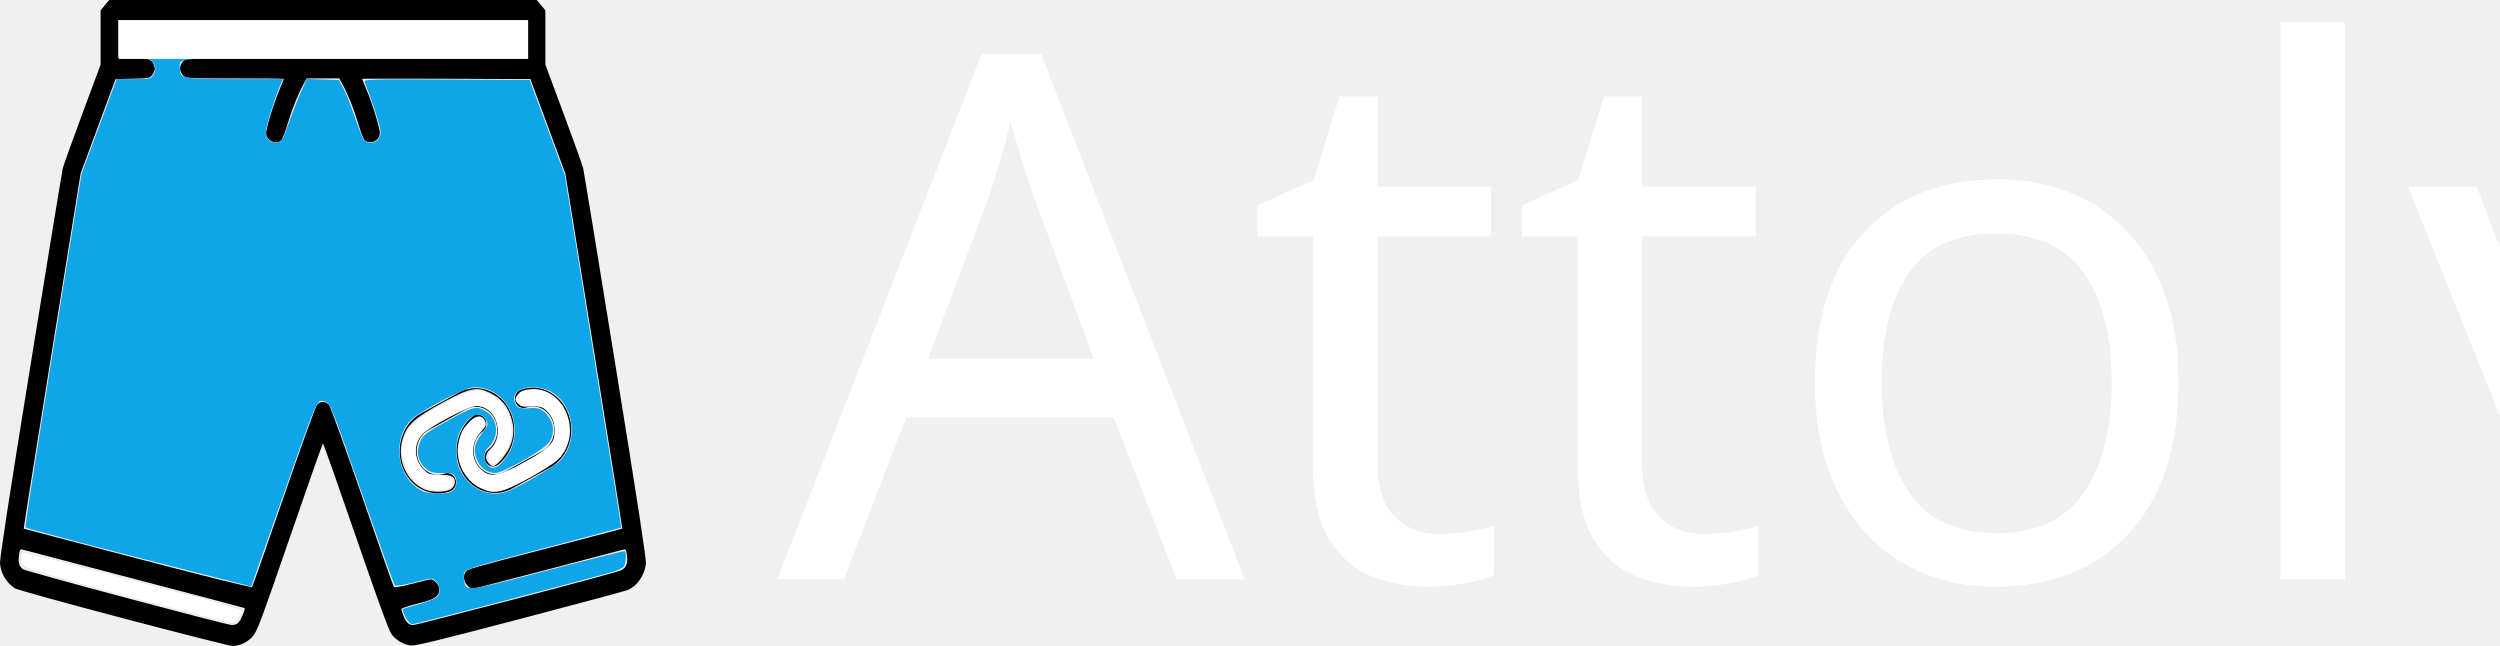
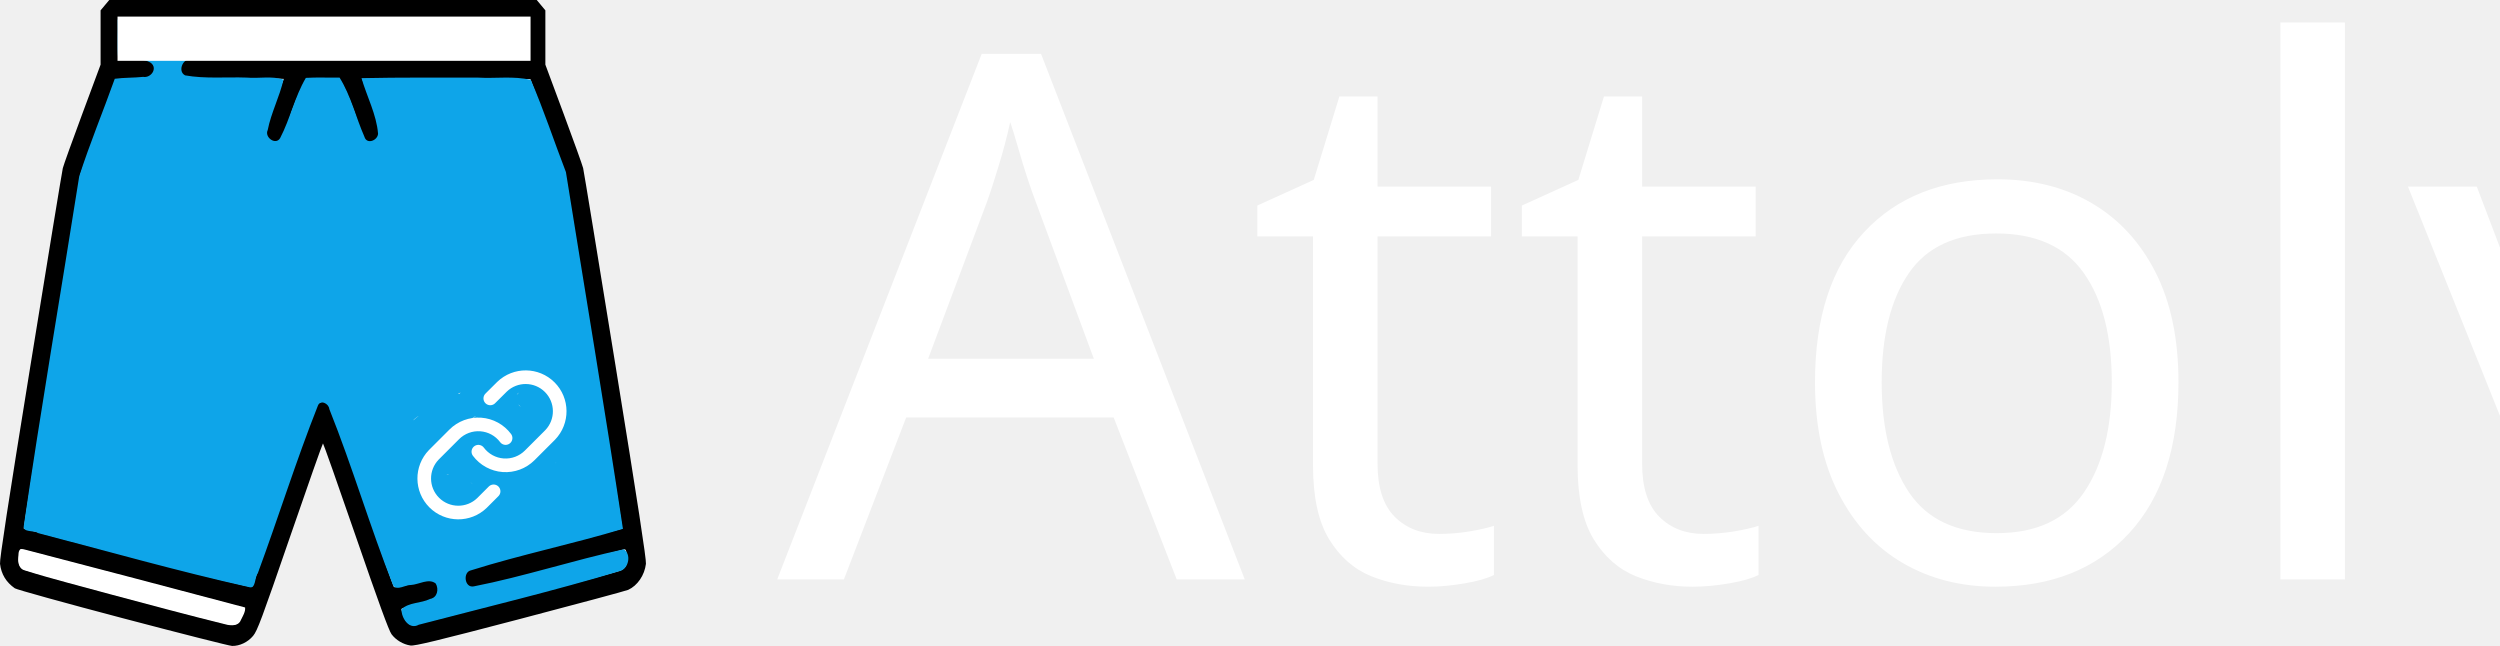
- <svg xmlns="http://www.w3.org/2000/svg" width="967.571" height="250" viewBox="0 0 256.003 66.146" version="1.1" id="svg5" xml:space="preserve">
-   <g id="layer1" transform="translate(-214.0283,-69.84996)">
-     <g id="g6716" transform="translate(190.69,2.292258)">
-       <path style="fill:#000000;stroke-width:0.136" d="m 35.92,130.866 c -5.897,-1.555 -10.876,-2.934 -11.063,-3.065 -0.89,-0.621 -1.391,-1.448 -1.517,-2.509 -0.052,-0.436 0.818,-6.101 3.114,-20.288 1.752,-10.826 3.244,-19.927 3.316,-20.226 0.072,-0.298 0.972,-2.805 2,-5.571 l 1.869,-5.029 v -2.78 -2.78 l 0.443,-0.531 0.443,-0.531 h 21.887 21.887 l 0.443,0.531 0.443,0.531 v 2.78 2.78 l 1.869,5.029 c 1.028,2.766 1.928,5.273 1.999,5.571 0.072,0.298 1.564,9.4 3.316,20.226 2.29,14.149 3.165,19.853 3.114,20.288 -0.138,1.169 -0.866,2.237 -1.823,2.67 -0.213,0.097 -5.192,1.436 -11.063,2.977 -8.515,2.234 -10.786,2.784 -11.225,2.719 -0.752,-0.113 -1.485,-0.549 -1.939,-1.153 -0.27,-0.36 -1.324,-3.244 -3.661,-10.023 -1.805,-5.235 -3.317,-9.518 -3.36,-9.518 -0.043,0 -1.56,4.301 -3.37,9.557 -2.917,8.468 -3.349,9.625 -3.786,10.151 -0.536,0.645 -1.375,1.047 -2.151,1.031 -0.254,-0.005 -5.287,-1.282 -11.184,-2.837 z m 11.783,0.502 c 0.252,-0.194 0.793,-1.436 0.673,-1.545 -0.028,-0.025 -5.117,-1.37 -11.308,-2.989 -6.191,-1.619 -11.355,-2.975 -11.475,-3.013 -0.173,-0.056 -0.235,0.059 -0.304,0.562 -0.108,0.789 -0.001,1.172 0.407,1.466 0.315,0.227 20.771,5.692 21.403,5.718 0.18,0.007 0.452,-0.082 0.604,-0.199 z m 28.465,-2.488 c 5.68,-1.486 10.517,-2.796 10.749,-2.912 0.551,-0.275 0.733,-0.731 0.62,-1.559 -0.072,-0.525 -0.133,-0.643 -0.307,-0.587 -0.266,0.085 -14.676,3.853 -15.244,3.985 -0.791,0.185 -1.469,-1.015 -0.956,-1.694 0.219,-0.29 0.344,-0.326 8.736,-2.509 3.985,-1.036 7.265,-1.898 7.288,-1.915 0.023,-0.017 -1.278,-8.206 -2.892,-18.199 l -2.934,-18.168 -1.788,-4.832 -1.788,-4.832 -8.614,-0.037 c -4.738,-0.02 -8.614,-0.013 -8.614,0.016 0,0.029 0.226,0.589 0.501,1.245 0.572,1.36 1.31,3.795 1.31,4.321 0,0.787 -1.109,1.255 -1.59,0.671 -0.114,-0.138 -0.416,-0.953 -0.672,-1.812 C 59.537,78.6 58.932,77.121 58.331,76.049 L 58.073,75.587 h -1.661 -1.661 l -0.259,0.462 c -0.601,1.071 -1.206,2.551 -1.641,4.013 -0.256,0.859 -0.558,1.674 -0.672,1.812 -0.481,0.584 -1.59,0.115 -1.59,-0.671 0,-0.526 0.738,-2.961 1.31,-4.321 0.276,-0.656 0.501,-1.215 0.501,-1.244 0,-0.028 -2.252,-0.051 -5.006,-0.051 -4.961,0 -5.008,-0.003 -5.305,-0.309 -0.49,-0.505 -0.382,-1.269 0.227,-1.615 0.316,-0.179 2.741,-0.208 17.711,-0.208 H 77.373 V 71.537 69.618 H 56.412 35.45 v 1.919 1.919 h 1.339 c 1.534,0 2.057,0.151 2.266,0.653 0.205,0.495 0.186,0.675 -0.118,1.1 -0.26,0.363 -0.303,0.371 -2.016,0.41 l -1.75,0.039 -1.788,4.832 -1.788,4.832 -2.934,18.168 c -1.614,9.993 -2.915,18.182 -2.892,18.199 0.023,0.017 5.268,1.398 11.656,3.069 7.111,1.861 11.657,2.987 11.724,2.905 0.061,-0.073 1.52,-4.227 3.243,-9.229 1.756,-5.099 3.252,-9.236 3.404,-9.415 0.347,-0.409 0.882,-0.409 1.229,0 0.152,0.179 1.648,4.316 3.404,9.415 1.723,5.002 3.182,9.156 3.243,9.229 0.068,0.082 0.775,-0.041 1.836,-0.32 0.949,-0.249 1.815,-0.453 1.925,-0.453 0.386,0 0.881,0.568 0.881,1.012 0,0.746 -0.413,1.019 -2.232,1.471 -0.907,0.225 -1.648,0.479 -1.647,0.563 0.001,0.084 0.112,0.418 0.246,0.742 0.249,0.602 0.551,0.891 0.94,0.899 0.12,0.003 4.866,-1.211 10.545,-2.697 z M 64.304,117.226 c -34.444,-55.792 -17.222,-27.896 0,0 z m 4.741,-2.972 c -37.604,-53.811 -18.802,-26.905 0,0 z m 2.823,3.677 c -39.487,-56.262 -19.743,-28.131 0,0 z" id="path2593" />
-       <path d="m 79.662,115.447 c 1.944,-1.072 2.728,-3.669 1.752,-5.804 -0.864,-1.89 -2.844,-2.816 -4.682,-2.19 l -0.051,0.016 c -0.46,0.157 -0.717,0.693 -0.573,1.196 0.144,0.503 0.631,0.787 1.089,0.63 l 0.051,-0.016 c 1.026,-0.348 2.129,0.167 2.609,1.221 0.544,1.19 0.107,2.638 -0.977,3.236 l -3.862,2.134 c -1.084,0.598 -2.402,0.118 -2.946,-1.073 -0.482,-1.054 -0.199,-2.334 0.667,-3.027 l 0.042,-0.035 c 0.39,-0.312 0.473,-0.911 0.191,-1.335 -0.282,-0.424 -0.83,-0.52 -1.216,-0.21 l -0.042,0.035 c -1.556,1.241 -2.064,3.539 -1.2,5.429 0.976,2.135 3.34,2.996 5.284,1.924 z m -13.227,-5.553 c -1.944,1.072 -2.728,3.669 -1.752,5.804 0.864,1.89 2.844,2.816 4.682,2.19 l 0.051,-0.016 c 0.46,-0.157 0.717,-0.693 0.573,-1.196 -0.144,-0.503 -0.631,-0.787 -1.089,-0.63 l -0.051,0.016 c -1.026,0.348 -2.129,-0.167 -2.609,-1.221 -0.543,-1.193 -0.106,-2.641 0.978,-3.238 l 3.861,-2.132 c 1.084,-0.598 2.402,-0.118 2.946,1.073 0.482,1.054 0.199,2.334 -0.668,3.03 l -0.042,0.035 c -0.39,0.312 -0.473,0.911 -0.191,1.335 0.282,0.424 0.83,0.52 1.216,0.21 l 0.042,-0.035 c 1.557,-1.244 2.064,-3.542 1.201,-5.432 -0.976,-2.135 -3.34,-2.996 -5.284,-1.924 z" id="path2590" style="stroke-width:0.029" />
-       <path style="fill:#0ea5e9;fill-opacity:1;stroke:none;stroke-width:1.997;stroke-opacity:1" d="m 246.241,495.846 c -0.535,-0.641 -1.317,-1.973 -1.737,-2.961 -0.649,-1.526 -0.594,-1.845 0.371,-2.121 12.682,-3.633 13.452,-4.043 13.452,-7.172 0,-1.042 -0.604,-2.498 -1.342,-3.236 -1.453,-1.453 -1.06,-1.483 -10.238,0.785 -2.89,0.714 -5.474,1.057 -5.742,0.761 -0.268,-0.296 -5.323,-14.403 -11.234,-31.349 -13.575,-38.92 -13.736,-39.324 -15.905,-39.868 -3.148,-0.79 -2.43,-2.462 -17.914,41.718 -4.941,14.098 -9.332,26.593 -9.757,27.766 l -0.773,2.133 -24.634,-6.247 c -29.215,-7.409 -62.28,-16.135 -62.689,-16.543 -0.307,-0.307 2.633,-19.08 14.425,-92.119 l 7.222,-44.731 6.81,-18.353 6.81,-18.353 h 6.539 c 6.292,0 6.581,-0.065 7.663,-1.716 0.847,-1.293 0.971,-2.151 0.504,-3.481 -0.884,-2.515 -3.226,-3.437 -8.755,-3.448 l -4.827,-0.01 v -6.991 -6.991 h 78.896 78.896 v 6.964 6.964 l -66.144,0.194 c -72.533,0.212 -68.345,-0.047 -68.345,4.232 0,4.147 0.685,4.284 21.43,4.284 h 18.47 l -1.254,2.926 c -2.12,4.946 -5.356,15.624 -5.356,17.674 0,2.621 1.665,4.155 4.238,3.904 2.008,-0.196 2.161,-0.45 4.842,-8.014 1.523,-4.296 3.688,-9.776 4.811,-12.176 l 2.042,-4.364 6.181,0.192 6.181,0.192 1.767,3.275 c 0.972,1.801 2.884,6.595 4.249,10.653 1.365,4.057 2.899,8.051 3.409,8.875 1.308,2.115 4.511,2.031 5.943,-0.155 0.94,-1.434 0.974,-2.118 0.258,-5.16 -0.685,-2.912 -3.763,-11.995 -5.646,-16.663 -0.448,-1.11 1.217,-1.162 31.671,-0.999 l 32.144,0.173 6.785,18.309 6.785,18.309 8.091,50.267 c 12.002,74.568 13.857,86.206 13.767,86.356 -0.045,0.075 -12.205,3.323 -27.021,7.218 -33.253,8.741 -33.532,8.831 -33.819,10.856 -0.122,0.861 -0.043,2.276 0.174,3.143 0.882,3.516 1.199,3.47 32.423,-4.709 16.165,-4.234 29.528,-7.56 29.697,-7.391 0.682,0.682 0.383,5.01 -0.413,5.969 -0.469,0.565 -2.4,1.476 -4.291,2.026 -10.258,2.982 -76.657,20.367 -77.787,20.367 -0.191,0 -0.785,-0.524 -1.321,-1.165 z m 16.351,-50.077 c 2.012,-0.765 2.866,-3.447 1.825,-5.732 -0.668,-1.467 -1.131,-1.615 -5.027,-1.615 -3.638,0 -4.601,-0.261 -6.327,-1.714 -3.005,-2.528 -3.89,-6.112 -2.444,-9.897 1.239,-3.244 2.51,-4.178 14.433,-10.604 6.388,-3.443 7.932,-3.684 11.124,-1.738 4.959,3.024 5.389,10.137 0.86,14.236 -2.639,2.388 -1.164,7.718 2.135,7.718 2.238,0 6.298,-4.924 7.516,-9.117 3.428,-11.791 -5.177,-23.435 -16.201,-21.924 -3.154,0.432 -19.054,8.813 -22.56,11.892 -8.668,7.611 -6.019,24.2 4.541,28.438 2.047,0.822 8.022,0.855 10.123,0.056 z m 22.046,-0.241 c 4.377,-1.701 18.017,-9.555 19.97,-11.499 8.63,-8.588 5.2,-25.095 -5.858,-28.191 -6.632,-1.857 -12.455,0.468 -11.467,4.578 0.629,2.615 2.056,3.341 5.715,2.908 3.768,-0.446 5.916,0.631 7.967,3.995 1.741,2.856 1.657,6.397 -0.217,9.179 -1.897,2.814 -17.736,11.888 -20.784,11.906 -3.16,0.019 -6.024,-2.146 -7.317,-5.531 -1.367,-3.579 -0.75,-6.23 2.36,-10.144 2.25,-2.831 2.351,-3.428 0.924,-5.465 -1.634,-2.333 -4.407,-1.948 -6.967,0.969 -3.045,3.468 -4.158,6.556 -4.158,11.533 0,5.016 1.114,8.065 4.25,11.638 3.922,4.467 10.333,6.164 15.582,4.124 z" id="path4315" transform="scale(0.2645833)" />
-       <path style="fill:#e6e6e6;fill-opacity:1;stroke:none;stroke-width:1.997;stroke-opacity:1" d="m 163.451,493.291 c -14.845,-3.845 -46.392,-12.307 -58.589,-15.716 -4.028,-1.126 -7.698,-2.513 -8.156,-3.084 -0.94,-1.171 -1.129,-5.181 -0.269,-5.712 0.599,-0.37 84.954,21.65 85.667,22.363 0.493,0.493 -1.523,4.648 -2.6,5.361 -1.051,0.696 -0.686,0.769 -16.052,-3.211 z" id="path5838" transform="scale(0.2645833)" />
-       <path style="fill:#e6e6e6;fill-opacity:1;stroke:none;stroke-width:1.997;stroke-opacity:1" d="m 252.667,444.821 c -7.162,-3.129 -10.95,-11.586 -8.683,-19.385 1.614,-5.551 4.425,-8.174 14.941,-13.942 11.192,-6.139 13.689,-6.679 18.956,-4.103 4.14,2.025 6.847,5.199 8.161,9.566 1.194,3.967 1.152,6.543 -0.168,10.419 -1.055,3.096 -5.317,8.382 -6.758,8.382 -1.236,0 -2.814,-2.022 -2.814,-3.606 0,-0.833 0.641,-2.084 1.423,-2.782 6.222,-5.544 2.632,-16.903 -5.344,-16.912 -2.477,-0.003 -16.976,7.553 -20.199,10.527 -3.917,3.614 -4.01,9.759 -0.208,13.79 2.055,2.179 2.431,2.312 6.515,2.312 4.731,0 6.089,0.818 5.713,3.442 -0.12,0.835 -0.967,1.896 -1.882,2.357 -2.148,1.083 -7.102,1.049 -9.654,-0.066 z" id="path5842" transform="scale(0.2645833)" />
-       <path style="fill:#ffffff;fill-opacity:1;stroke:none;stroke-width:1.997;stroke-opacity:1" d="m 273.84,444.085 c -6.079,-3.079 -9.666,-10.73 -8.167,-17.421 0.87,-3.884 1.639,-5.363 4.181,-8.049 2.307,-2.438 4.726,-2.806 5.758,-0.876 1.022,1.909 0.883,2.412 -1.326,4.83 -3.891,4.257 -3.981,10.341 -0.209,14.113 3.747,3.747 6.624,3.296 17.537,-2.746 9.524,-5.273 11.32,-7.192 11.316,-12.091 -0.003,-3.454 -1.662,-6.707 -4.304,-8.438 -1.252,-0.82 -2.615,-1.031 -5.114,-0.791 -2.729,0.262 -3.655,0.08 -4.65,-0.915 -1.545,-1.545 -1.549,-2.048 -0.035,-3.918 0.865,-1.068 2.146,-1.581 4.513,-1.809 13.285,-1.277 20.748,17.034 11.023,27.044 -1.336,1.375 -6.473,4.703 -11.417,7.396 -10.845,5.907 -13.632,6.442 -19.107,3.67 z" id="path5844" transform="scale(0.2645833)" />
-       <path style="fill:#ffffff;fill-opacity:1;stroke:none;stroke-width:1.997;stroke-opacity:1" d="m 176.743,496.277 c -1.478,-0.264 -10.765,-2.629 -20.639,-5.257 -9.874,-2.628 -18.565,-4.845 -19.313,-4.928 -0.748,-0.083 -1.647,-0.324 -1.997,-0.536 -0.351,-0.213 -7.489,-2.234 -15.863,-4.491 -19.328,-5.211 -22.367,-6.325 -22.471,-8.236 -0.086,-1.582 0.1,-3.338 0.386,-3.636 0.208,-0.217 23.982,5.82 49.627,12.603 9.704,2.567 18.255,4.737 19.003,4.823 0.748,0.086 1.647,0.331 1.997,0.544 0.351,0.213 3.709,1.211 7.462,2.217 3.753,1.006 6.812,2.161 6.796,2.566 -0.015,0.406 -0.54,1.654 -1.165,2.774 -1.065,1.907 -1.308,2.006 -3.824,1.557 z" id="path5915" transform="scale(0.2645833)" />
-       <path style="fill:#ffffff;fill-opacity:1;stroke:none;stroke-width:1.997;stroke-opacity:1" d="m 251.335,443.556 c -5.212,-2.939 -8.405,-10.05 -7.341,-16.347 1.072,-6.343 5.534,-10.426 18.843,-17.242 7.637,-3.911 10.524,-4.352 14.666,-2.239 5.318,2.713 8.074,6.813 8.619,12.821 0.425,4.685 -0.809,8.343 -4.118,12.213 -1.918,2.244 -2.468,2.548 -3.49,1.929 -1.716,-1.039 -1.882,-3.474 -0.352,-5.157 2.109,-2.319 2.801,-4.15 2.801,-7.414 0,-5.676 -3.409,-9.669 -8.246,-9.659 -1.958,0.004 -4.596,0.947 -9.24,3.303 -11.899,6.036 -14.472,8.586 -14.472,14.346 0,4.506 3.732,9.208 7.094,8.938 1.042,-0.084 2.343,0.026 2.893,0.243 0.549,0.218 1.748,0.485 2.663,0.595 2.105,0.252 2.705,3.028 0.935,4.323 -1.957,1.431 -8.201,1.068 -11.254,-0.654 z" id="path5917" transform="scale(0.2645833)" />
-       <path style="fill:#ffffff;fill-opacity:1;stroke:none;stroke-width:1.997;stroke-opacity:1" d="m 274.638,443.975 c -2.949,-1.552 -5.598,-4.21 -7.194,-7.218 -1.95,-3.676 -1.952,-10.299 -0.004,-13.982 1.936,-3.66 4.387,-5.818 6.3,-5.548 2.302,0.326 2.279,2.552 -0.055,5.489 -3.643,4.584 -3.532,10.355 0.272,14.159 3.45,3.45 6.445,3.147 15.777,-1.599 4.146,-2.108 8.767,-5.031 10.345,-6.544 2.709,-2.596 2.853,-2.926 2.853,-6.543 0,-6.844 -2.6,-9.735 -8.756,-9.735 -3.851,0 -5.892,-1.041 -5.892,-3.006 0,-1.612 2.837,-2.986 6.167,-2.986 10.419,0 17.122,12.395 12.125,22.422 -2.017,4.047 -6.436,7.369 -16.823,12.647 -7.638,3.881 -11.269,4.467 -15.117,2.442 z" id="path5919" transform="scale(0.2645833)" />
-       <rect style="fill:#ffffff;fill-opacity:1;stroke:none;stroke-width:0.821;stroke-opacity:1" id="rect5975" width="41.925" height="3.964" x="35.496" y="69.626" />
+ <svg xmlns="http://www.w3.org/2000/svg" width="256.003mm" height="66.146mm" viewBox="0 0 256.003 66.146" version="1.1" id="svg1" xml:space="preserve">
+   <defs id="defs1" />
+   <g id="layer1" transform="translate(22.96204,-115.3583)">
+     <g id="layer1-4" transform="translate(-236.9904,45.50836)">
+       <g id="g6716" transform="translate(190.69,2.292258)">
+         <path style="fill:#000000;stroke-width:0.136" d="m 35.92,130.866 c -5.897,-1.555 -10.876,-2.934 -11.063,-3.065 -0.89,-0.621 -1.391,-1.448 -1.517,-2.509 -0.052,-0.436 0.818,-6.101 3.114,-20.288 1.752,-10.826 3.244,-19.927 3.316,-20.226 0.072,-0.298 0.972,-2.805 2,-5.571 l 1.869,-5.029 v -2.78 -2.78 l 0.443,-0.531 0.443,-0.531 h 21.887 21.887 l 0.443,0.531 0.443,0.531 v 2.78 2.78 l 1.869,5.029 c 1.028,2.766 1.928,5.273 1.999,5.571 0.072,0.298 1.564,9.4 3.316,20.226 2.29,14.149 3.165,19.853 3.114,20.288 -0.138,1.169 -0.866,2.237 -1.823,2.67 -0.213,0.097 -5.192,1.436 -11.063,2.977 -8.515,2.234 -10.786,2.784 -11.225,2.719 -0.752,-0.113 -1.485,-0.549 -1.939,-1.153 -0.27,-0.36 -1.324,-3.244 -3.661,-10.023 -1.805,-5.235 -3.317,-9.518 -3.36,-9.518 -0.043,0 -1.56,4.301 -3.37,9.557 -2.917,8.468 -3.349,9.625 -3.786,10.151 -0.536,0.645 -1.375,1.047 -2.151,1.031 -0.254,-0.005 -5.287,-1.282 -11.184,-2.837 z m 11.783,0.502 c 0.252,-0.194 0.793,-1.436 0.673,-1.545 -0.028,-0.025 -5.117,-1.37 -11.308,-2.989 -6.191,-1.619 -11.355,-2.975 -11.475,-3.013 -0.173,-0.056 -0.235,0.059 -0.304,0.562 -0.108,0.789 -0.001,1.172 0.407,1.466 0.315,0.227 20.771,5.692 21.403,5.718 0.18,0.007 0.452,-0.082 0.604,-0.199 z m 28.465,-2.488 c 5.68,-1.486 10.517,-2.796 10.749,-2.912 0.551,-0.275 0.733,-0.731 0.62,-1.559 -0.072,-0.525 -0.133,-0.643 -0.307,-0.587 -0.266,0.085 -14.676,3.853 -15.244,3.985 -0.791,0.185 -1.469,-1.015 -0.956,-1.694 0.219,-0.29 0.344,-0.326 8.736,-2.509 3.985,-1.036 7.265,-1.898 7.288,-1.915 0.023,-0.017 -1.278,-8.206 -2.892,-18.199 l -2.934,-18.168 -1.788,-4.832 -1.788,-4.832 -8.614,-0.037 c -4.738,-0.02 -8.614,-0.013 -8.614,0.016 0,0.029 0.226,0.589 0.501,1.245 0.572,1.36 1.31,3.795 1.31,4.321 0,0.787 -1.109,1.255 -1.59,0.671 -0.114,-0.138 -0.416,-0.953 -0.672,-1.812 C 59.537,78.6 58.932,77.121 58.331,76.049 L 58.073,75.587 h -1.661 -1.661 l -0.259,0.462 c -0.601,1.071 -1.206,2.551 -1.641,4.013 -0.256,0.859 -0.558,1.674 -0.672,1.812 -0.481,0.584 -1.59,0.115 -1.59,-0.671 0,-0.526 0.738,-2.961 1.31,-4.321 0.276,-0.656 0.501,-1.215 0.501,-1.244 0,-0.028 -2.252,-0.051 -5.006,-0.051 -4.961,0 -5.008,-0.003 -5.305,-0.309 -0.49,-0.505 -0.382,-1.269 0.227,-1.615 0.316,-0.179 2.741,-0.208 17.711,-0.208 H 77.373 V 71.537 69.618 H 56.412 35.45 v 1.919 1.919 h 1.339 c 1.534,0 2.057,0.151 2.266,0.653 0.205,0.495 0.186,0.675 -0.118,1.1 -0.26,0.363 -0.303,0.371 -2.016,0.41 l -1.75,0.039 -1.788,4.832 -1.788,4.832 -2.934,18.168 c -1.614,9.993 -2.915,18.182 -2.892,18.199 0.023,0.017 5.268,1.398 11.656,3.069 7.111,1.861 11.657,2.987 11.724,2.905 0.061,-0.073 1.52,-4.227 3.243,-9.229 1.756,-5.099 3.252,-9.236 3.404,-9.415 0.347,-0.409 0.882,-0.409 1.229,0 0.152,0.179 1.648,4.316 3.404,9.415 1.723,5.002 3.182,9.156 3.243,9.229 0.068,0.082 0.775,-0.041 1.836,-0.32 0.949,-0.249 1.815,-0.453 1.925,-0.453 0.386,0 0.881,0.568 0.881,1.012 0,0.746 -0.413,1.019 -2.232,1.471 -0.907,0.225 -1.648,0.479 -1.647,0.563 0.001,0.084 0.112,0.418 0.246,0.742 0.249,0.602 0.551,0.891 0.94,0.899 0.12,0.003 4.866,-1.211 10.545,-2.697 z M 64.304,117.226 c -34.444,-55.792 -17.222,-27.896 0,0 z m 4.741,-2.972 c -37.604,-53.811 -18.802,-26.905 0,0 z m 2.823,3.677 c -39.487,-56.262 -19.743,-28.131 0,0 z" id="path2593" />
+         <path style="fill:#0ea5e9;fill-opacity:1;stroke-width:0;stroke-linejoin:bevel;paint-order:stroke fill markers" d="m 38.25,443.207 c -26.47,0.189 -53.16,-0.155 -79.492,0.367 0.137,5.072 -0.266,10.362 0.194,15.303 4.087,0.722 9,-0.877 12.65,1.457 2.749,2.115 0.019,5.964 -2.995,5.417 -3.617,0.397 -7.405,0.246 -10.973,0.736 -4.5,12.621 -9.689,25.059 -13.767,37.791 -7.103,45.086 -14.882,90.075 -21.442,135.24 -0.516,2.728 4.153,1.618 5.555,2.801 27.129,7.084 54.131,14.783 81.506,20.869 2.885,1.057 2.197,-3.888 3.491,-5.278 7.96,-21.549 14.802,-43.54 23.263,-64.884 0.925,-2.478 4.236,-0.88 4.429,1.293 8.991,22.466 15.828,45.78 24.712,68.288 1.539,2.164 4.825,-0.328 6.915,-0.204 2.967,-0.152 6.91,-2.761 9.566,-0.553 1.268,2.208 0.627,5.485 -2.229,5.965 -3.454,1.739 -8.224,1.221 -11.018,4.004 -0.127,3.257 2.89,8.117 6.691,5.964 26.034,-6.809 52.253,-13.076 78.013,-20.83 3.33,-1.068 4.264,-6.602 1.283,-8.351 -19.455,4.191 -38.54,10.522 -58.032,14.344 -3.611,0.724 -4.321,-5.617 -1.006,-6.227 19.335,-6.083 39.402,-10.201 58.74,-16.043 -6.933,-46.085 -14.698,-92.052 -22.061,-138.073 -4.583,-11.853 -8.551,-24.041 -13.59,-35.667 -6.572,-1.609 -13.636,-0.486 -20.376,-0.895 -15.045,0.029 -30.101,-0.127 -45.139,0.21 1.994,6.969 5.829,14.123 6.395,21.52 -0.162,2.601 -4.363,4.291 -5.276,1.156 -3.33,-7.564 -5.23,-15.849 -9.619,-22.898 -4.339,0.077 -8.766,-0.152 -13.052,0.112 -4.314,7.332 -6.067,15.862 -9.955,23.31 -1.723,2.92 -6.168,-0.355 -4.803,-3.111 1.306,-6.691 4.643,-12.977 6.096,-19.519 -4.417,-1.527 -9.559,-0.374 -14.209,-0.788 -7.918,-0.287 -16.089,0.521 -23.862,-0.864 -3.232,-1.678 -0.489,-7.419 2.811,-5.963 43.293,0 86.587,0 129.88,0 0.322,-5.191 0.339,-10.975 0,-16.165 -26.431,0.056 -52.861,0.111 -79.292,0.167 z M 113.827,588.186 c -1.043,1.196 -0.462,0.185 0.203,-0.245 z m -22.356,-0.213 c -0.807,0.921 -1.501,0.388 0,0 z m 22.606,4.767 c 1.196,1.043 0.185,0.462 -0.245,-0.203 z m -39.403,4.67 c -2.329,2.118 -1.671,1.168 0.006,-0.099 0.146,-0.121 1.087,-0.698 -0.006,0.099 z m 22.737,-0.301 c -1.834,1.235 -2.589,1.406 -0.596,0.203 0.187,-0.08 0.383,-0.215 0.596,-0.203 z m 10.231,16.894 c -0.893,1.128 -1.711,1.682 -0.304,0.262 -0.111,0.122 0.565,-0.567 0.304,-0.262 z m 20.53,1.174 c -0.774,0.742 1.239,-1.256 0,0 z m -41.412,4.35 c 0.509,0.231 -1.865,0.046 0,0 z m 9.094,3.607 c 0.983,1.055 -1.705,-1.683 0,0 z" id="path2" transform="matrix(0.2645833,0,0,0.2645833,46.3004,-47.80062)" />
+         <rect style="fill:#ffffff;fill-opacity:1;stroke:none;stroke-width:0.881;stroke-opacity:1" id="rect5975" width="42.295" height="4.53" x="35.373" y="69.256" />
+         <path style="fill:#ffffff;fill-opacity:1;stroke-width:0;stroke-linejoin:bevel;paint-order:stroke fill markers" d="m -78.725,648.482 c -1.126,0.617 -0.841,2.353 -1.006,3.446 -0.162,1.901 0.381,4.295 2.508,4.815 10.847,3.417 21.904,6.143 32.864,9.18 15.131,4.03 30.249,8.131 45.453,11.867 1.895,0.397 4.523,0.394 5.32,-1.786 0.736,-1.521 1.857,-3.211 1.662,-4.894 -28.428,-7.549 -56.878,-15.032 -85.342,-22.435 -0.481,-0.085 -0.966,-0.21 -1.457,-0.193 z" id="path3" transform="matrix(0.2645833,0,0,0.2645833,46.3004,-47.80062)" />
+       </g>
+       <text xml:space="preserve" style="font-style:normal;font-weight:normal;font-size:75.051px;line-height:1.25;font-family:sans-serif;fill:#ffffff;fill-opacity:1;stroke:none;stroke-width:1.876" x="293.618" y="129.18" id="text382">
+         <tspan id="tspan380" style="font-style:normal;font-variant:normal;font-weight:normal;font-stretch:normal;font-family:Impact;-inkscape-font-specification:Impact;fill:#ffffff;fill-opacity:1;stroke-width:1.876" x="293.618" y="129.18">Attoly</tspan>
+       </text>
+       <g style="fill:none;stroke:currentColor;stroke-width:2;stroke-linecap:round;stroke-linejoin:round" id="g3" transform="matrix(0.6975373,0,0,0.6975373,256.0367,107.0348)">
+         <path d="m 10,13 a 5,5 0 0 0 7.54,0.54 l 3,-3 A 5,5 0 0 0 13.47,3.47 l -1.72,1.71" id="path1" style="fill:none;fill-opacity:1;stroke:#ffffff;stroke-opacity:1" />
+         <path d="M 14,11 A 5,5 0 0 0 6.46,10.46 l -3,3 a 5,5 0 0 0 7.07,7.07 l 1.71,-1.71" id="path2-8" style="fill:none;stroke:#ffffff;stroke-opacity:1" />
+       </g>
    </g>
-     <text xml:space="preserve" style="font-style:normal;font-weight:normal;font-size:75.051px;line-height:1.25;font-family:sans-serif;fill:#000000;fill-opacity:1;stroke:none;stroke-width:1.876" x="293.618" y="129.18" id="text382">
-       <tspan id="tspan380" style="font-style:normal;font-variant:normal;font-weight:normal;font-stretch:normal;font-family:Impact;-inkscape-font-specification:Impact;fill:#ffffff;fill-opacity:1;stroke-width:1.876" x="293.618" y="129.18">Attoly</tspan>
-     </text>
  </g>
</svg>
